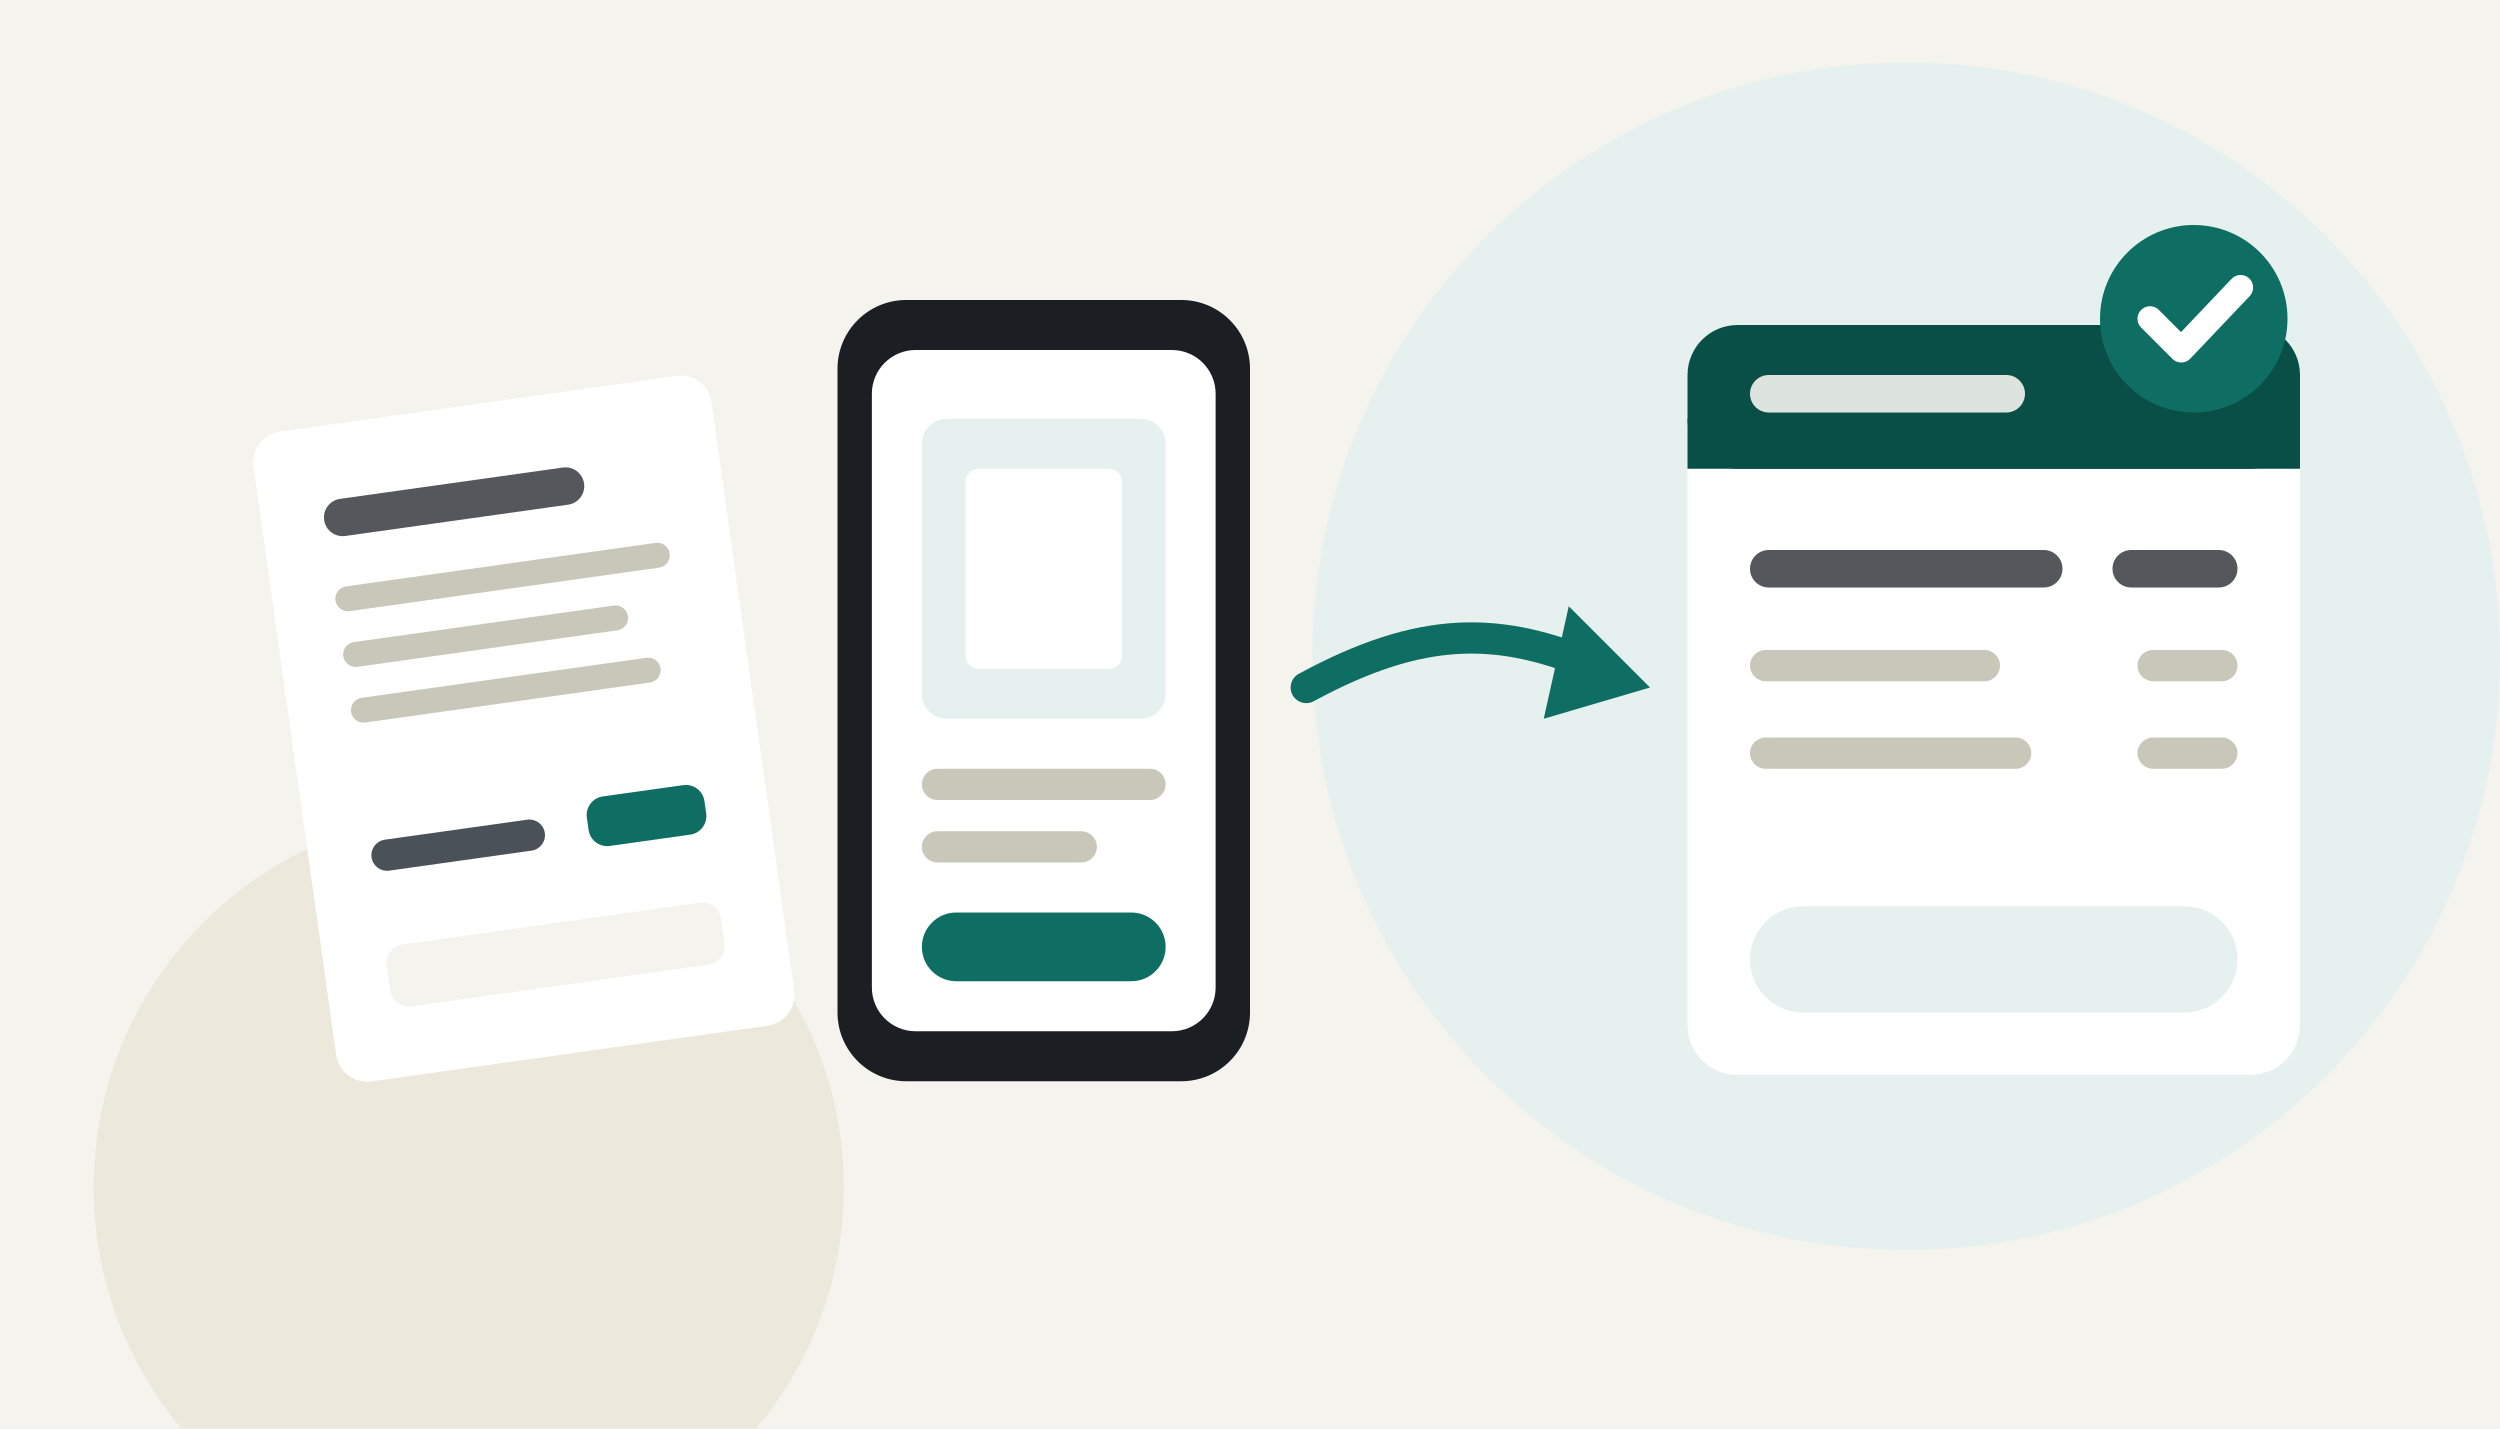
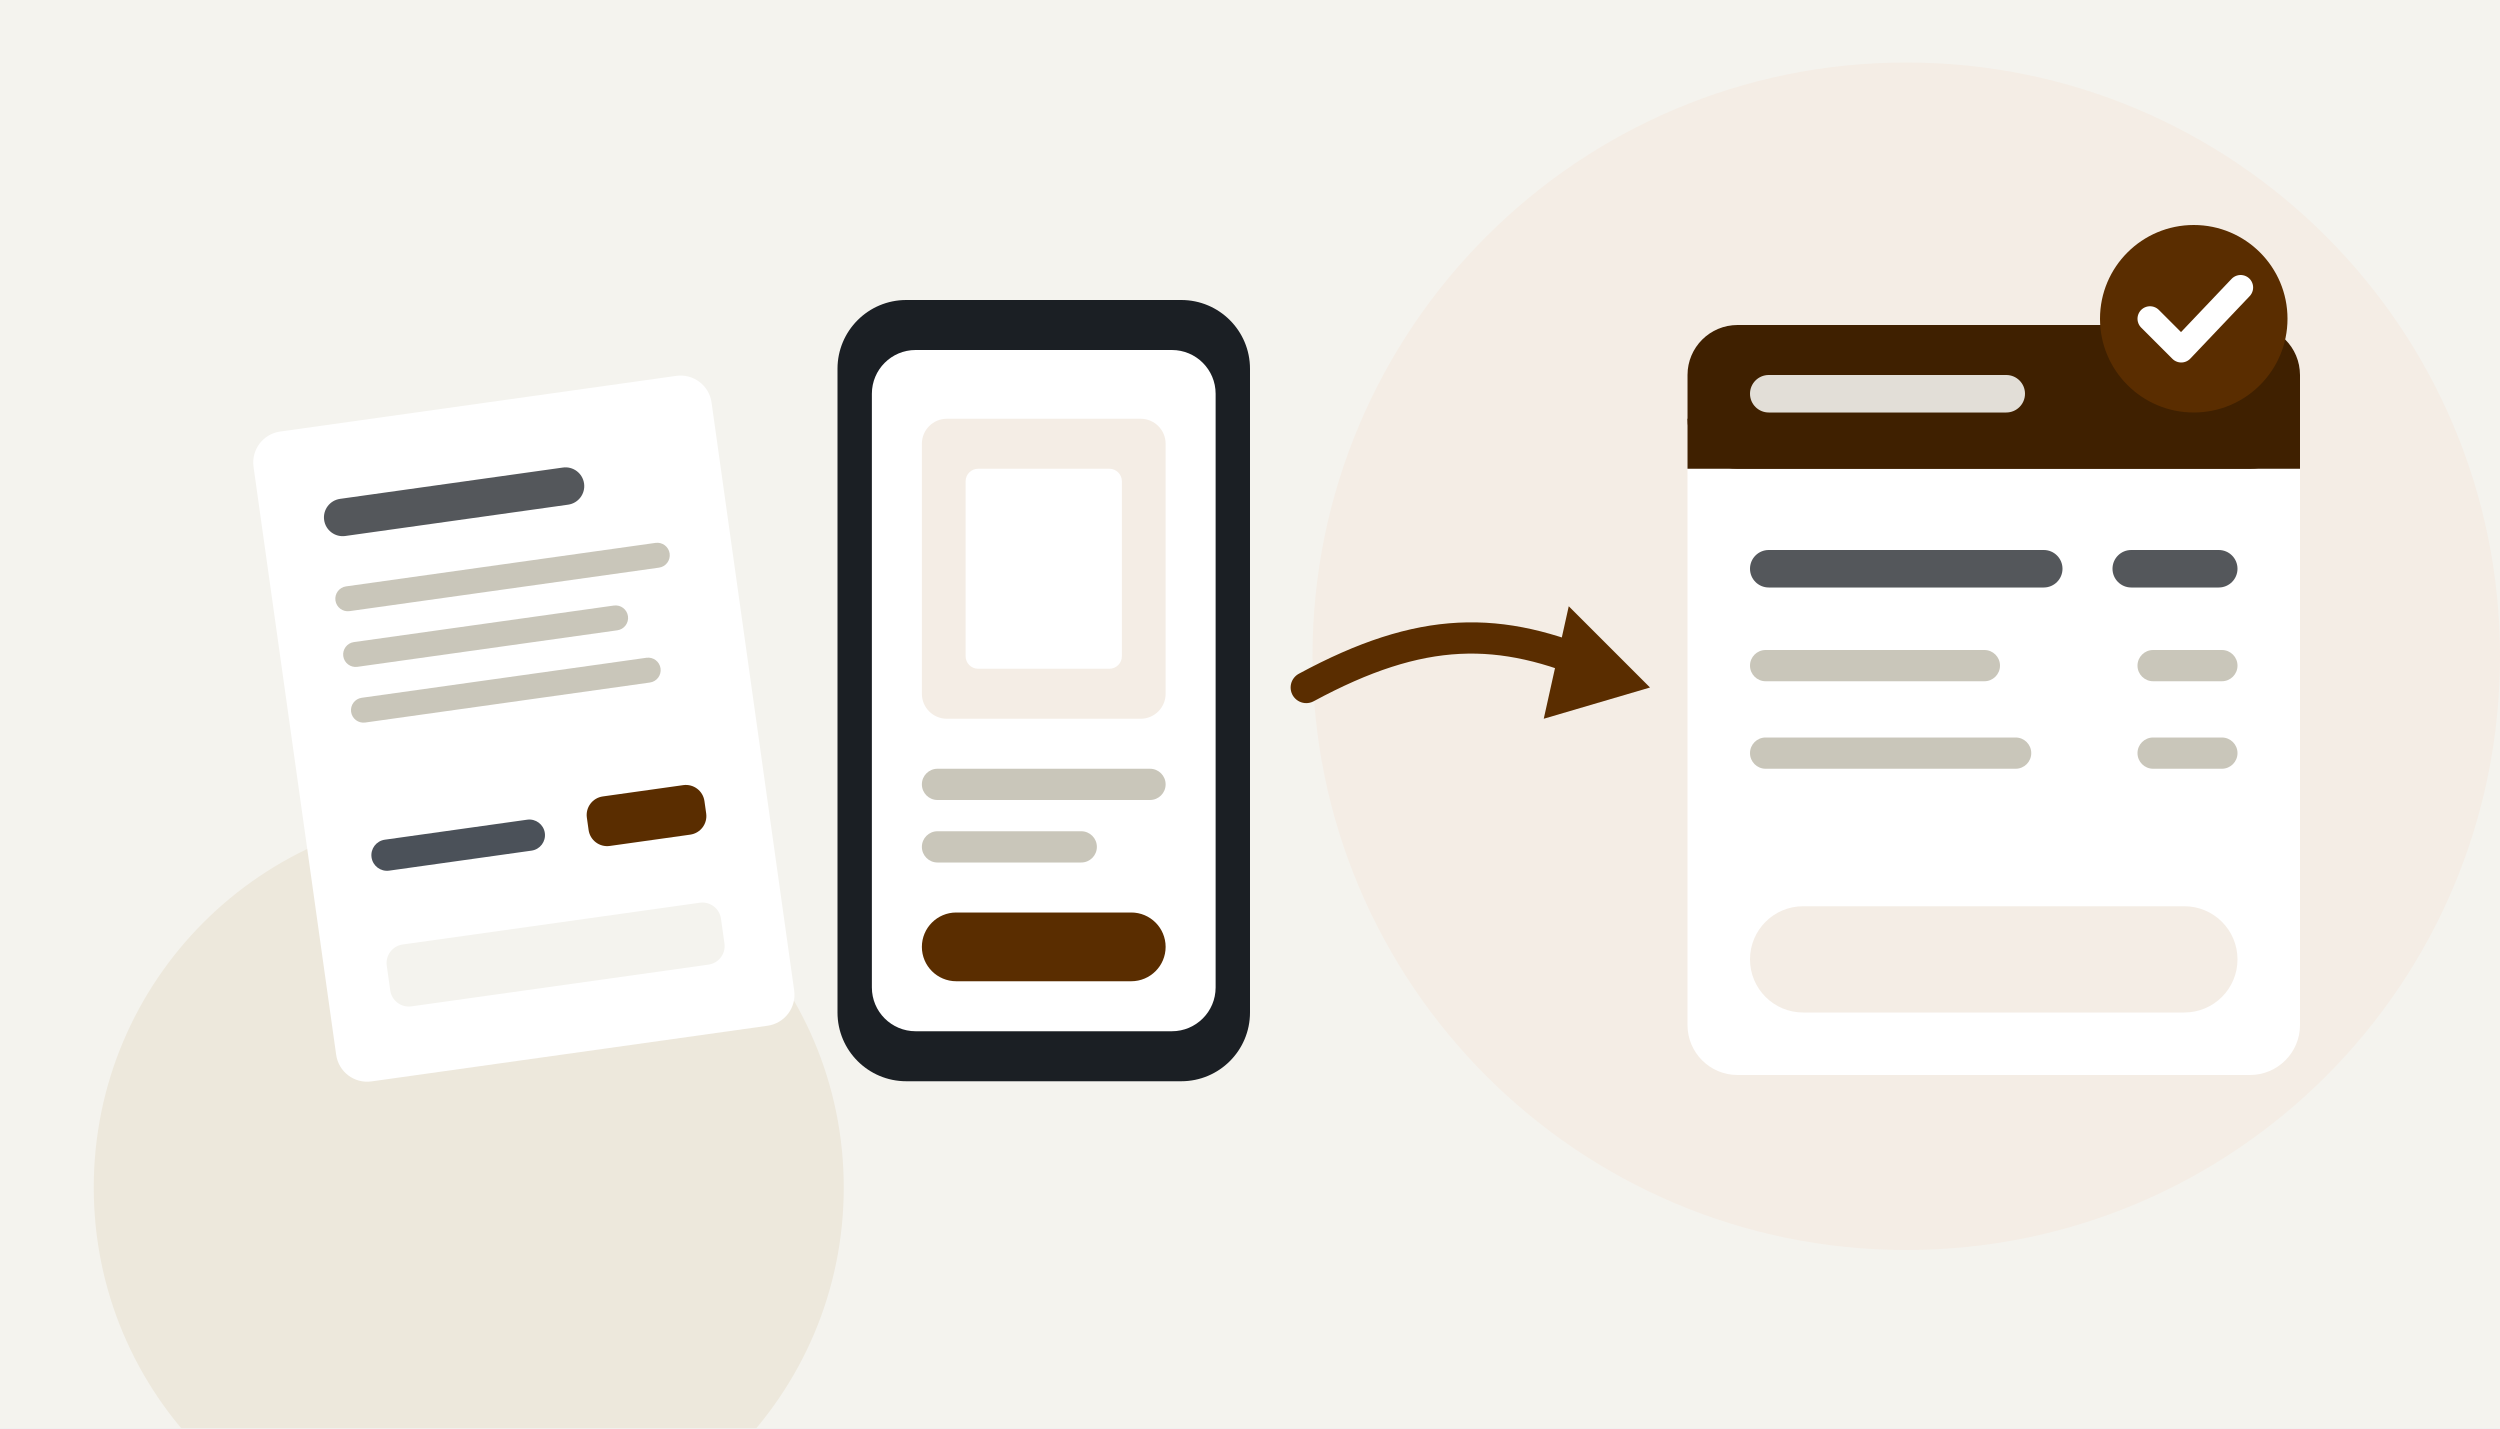
<svg xmlns="http://www.w3.org/2000/svg" viewBox="0 0 800 457" preserveAspectRatio="xMidYMid slice">
  <rect width="800" height="457" fill="#F4F3EE" />
-   <circle cx="610" cy="210" r="190" fill="#E6F1EF" />
+   <circle cx="610" cy="210" r="190" fill="#F4EDE5" />
  <circle cx="150" cy="380" r="120" fill="#EDE8DC" />
  <g transform="rotate(-8 170 250)">
    <rect x="96" y="128" width="148" height="210" rx="10" fill="#FFFFFF" />
    <rect x="116" y="152" width="84" height="12" rx="6" fill="#1B1F24" opacity=".75" />
    <rect x="116" y="180" width="108" height="8" rx="4" fill="#C9C6BA" />
    <rect x="116" y="198" width="92" height="8" rx="4" fill="#C9C6BA" />
    <rect x="116" y="216" width="100" height="8" rx="4" fill="#C9C6BA" />
    <rect x="116" y="262" width="56" height="10" rx="5" fill="#4B5159" />
-     <rect x="186" y="258" width="38" height="16" rx="6" fill="#0F6E63" />
+     <rect x="186" y="258" width="38" height="16" rx="6" fill="#5A2D00" />
    <rect x="116" y="296" width="108" height="20" rx="6" fill="#F4F3EE" />
  </g>
  <rect x="268" y="96" width="132" height="250" rx="22" fill="#1B1F24" />
  <rect x="279" y="112" width="110" height="218" rx="14" fill="#FFFFFF" />
-   <rect x="295" y="134" width="78" height="96" rx="8" fill="#E6F1EF" />
+   <rect x="295" y="134" width="78" height="96" rx="8" fill="#F4EDE5" />
  <rect x="309" y="150" width="50" height="64" rx="4" fill="#FFFFFF" />
  <rect x="295" y="246" width="78" height="10" rx="5" fill="#C9C6BA" />
  <rect x="295" y="266" width="56" height="10" rx="5" fill="#C9C6BA" />
-   <rect x="295" y="292" width="78" height="22" rx="11" fill="#0F6E63" />
-   <path d="M418 220 C 455 200, 480 200, 512 214" fill="none" stroke="#0F6E63" stroke-width="10" stroke-linecap="round" />
-   <path d="M502 194 L 528 220 L 494 230 Z" fill="#0F6E63" />
+   <rect x="295" y="292" width="78" height="22" rx="11" fill="#5A2D00" />
+   <path d="M418 220 C 455 200, 480 200, 512 214" fill="none" stroke="#5A2D00" stroke-width="10" stroke-linecap="round" />
+   <path d="M502 194 L 528 220 L 494 230 Z" fill="#5A2D00" />
  <rect x="540" y="104" width="196" height="240" rx="16" fill="#FFFFFF" />
-   <rect x="540" y="104" width="196" height="46" rx="16" fill="#0A4F47" />
-   <rect x="540" y="134" width="196" height="16" fill="#0A4F47" />
+   <rect x="540" y="104" width="196" height="46" rx="16" fill="#3F2000" />
+   <rect x="540" y="134" width="196" height="16" fill="#3F2000" />
  <rect x="560" y="120" width="88" height="12" rx="6" fill="#F4F3EE" opacity=".9" />
  <rect x="560" y="176" width="100" height="12" rx="6" fill="#1B1F24" opacity=".75" />
  <rect x="676" y="176" width="40" height="12" rx="6" fill="#1B1F24" opacity=".75" />
  <rect x="560" y="208" width="80" height="10" rx="5" fill="#C9C6BA" />
  <rect x="684" y="208" width="32" height="10" rx="5" fill="#C9C6BA" />
  <rect x="560" y="236" width="90" height="10" rx="5" fill="#C9C6BA" />
  <rect x="684" y="236" width="32" height="10" rx="5" fill="#C9C6BA" />
-   <rect x="560" y="290" width="156" height="34" rx="17" fill="#E6F1EF" />
-   <circle cx="702" cy="102" r="30" fill="#0F6E63" />
+   <rect x="560" y="290" width="156" height="34" rx="17" fill="#F4EDE5" />
+   <circle cx="702" cy="102" r="30" fill="#5A2D00" />
  <path d="M688 102 L 698 112 L 717 92" fill="none" stroke="#FFFFFF" stroke-width="8" stroke-linecap="round" stroke-linejoin="round" />
</svg>
